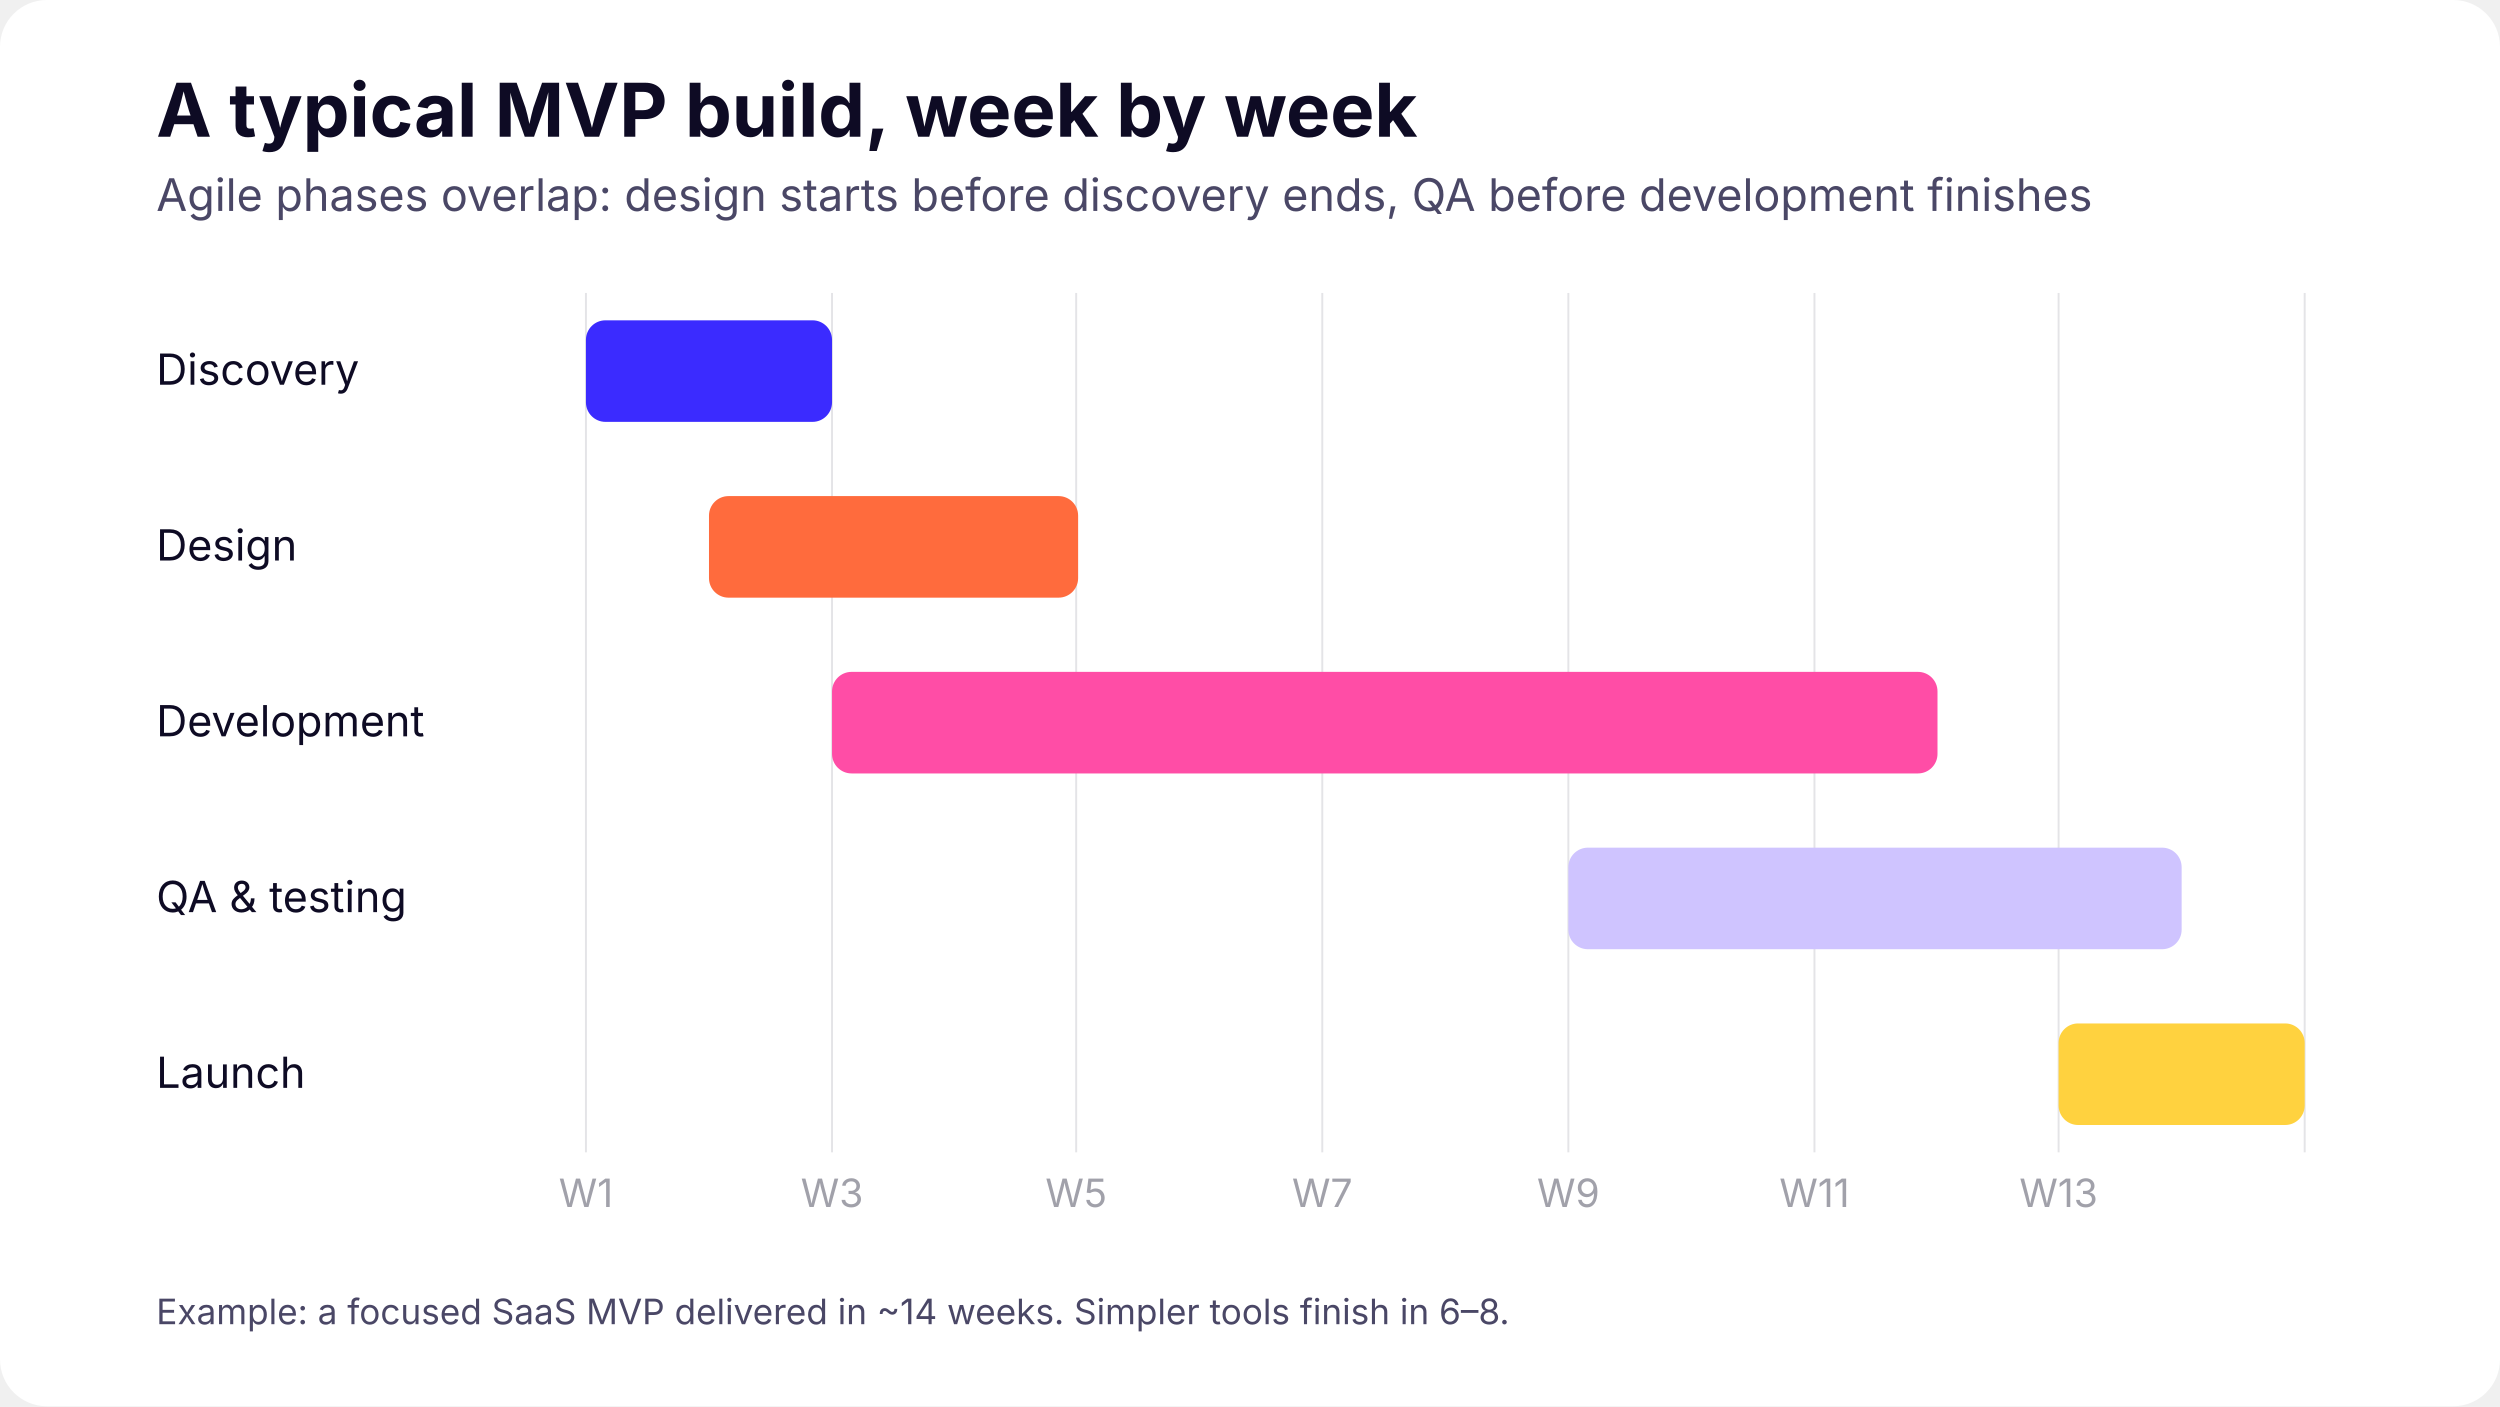
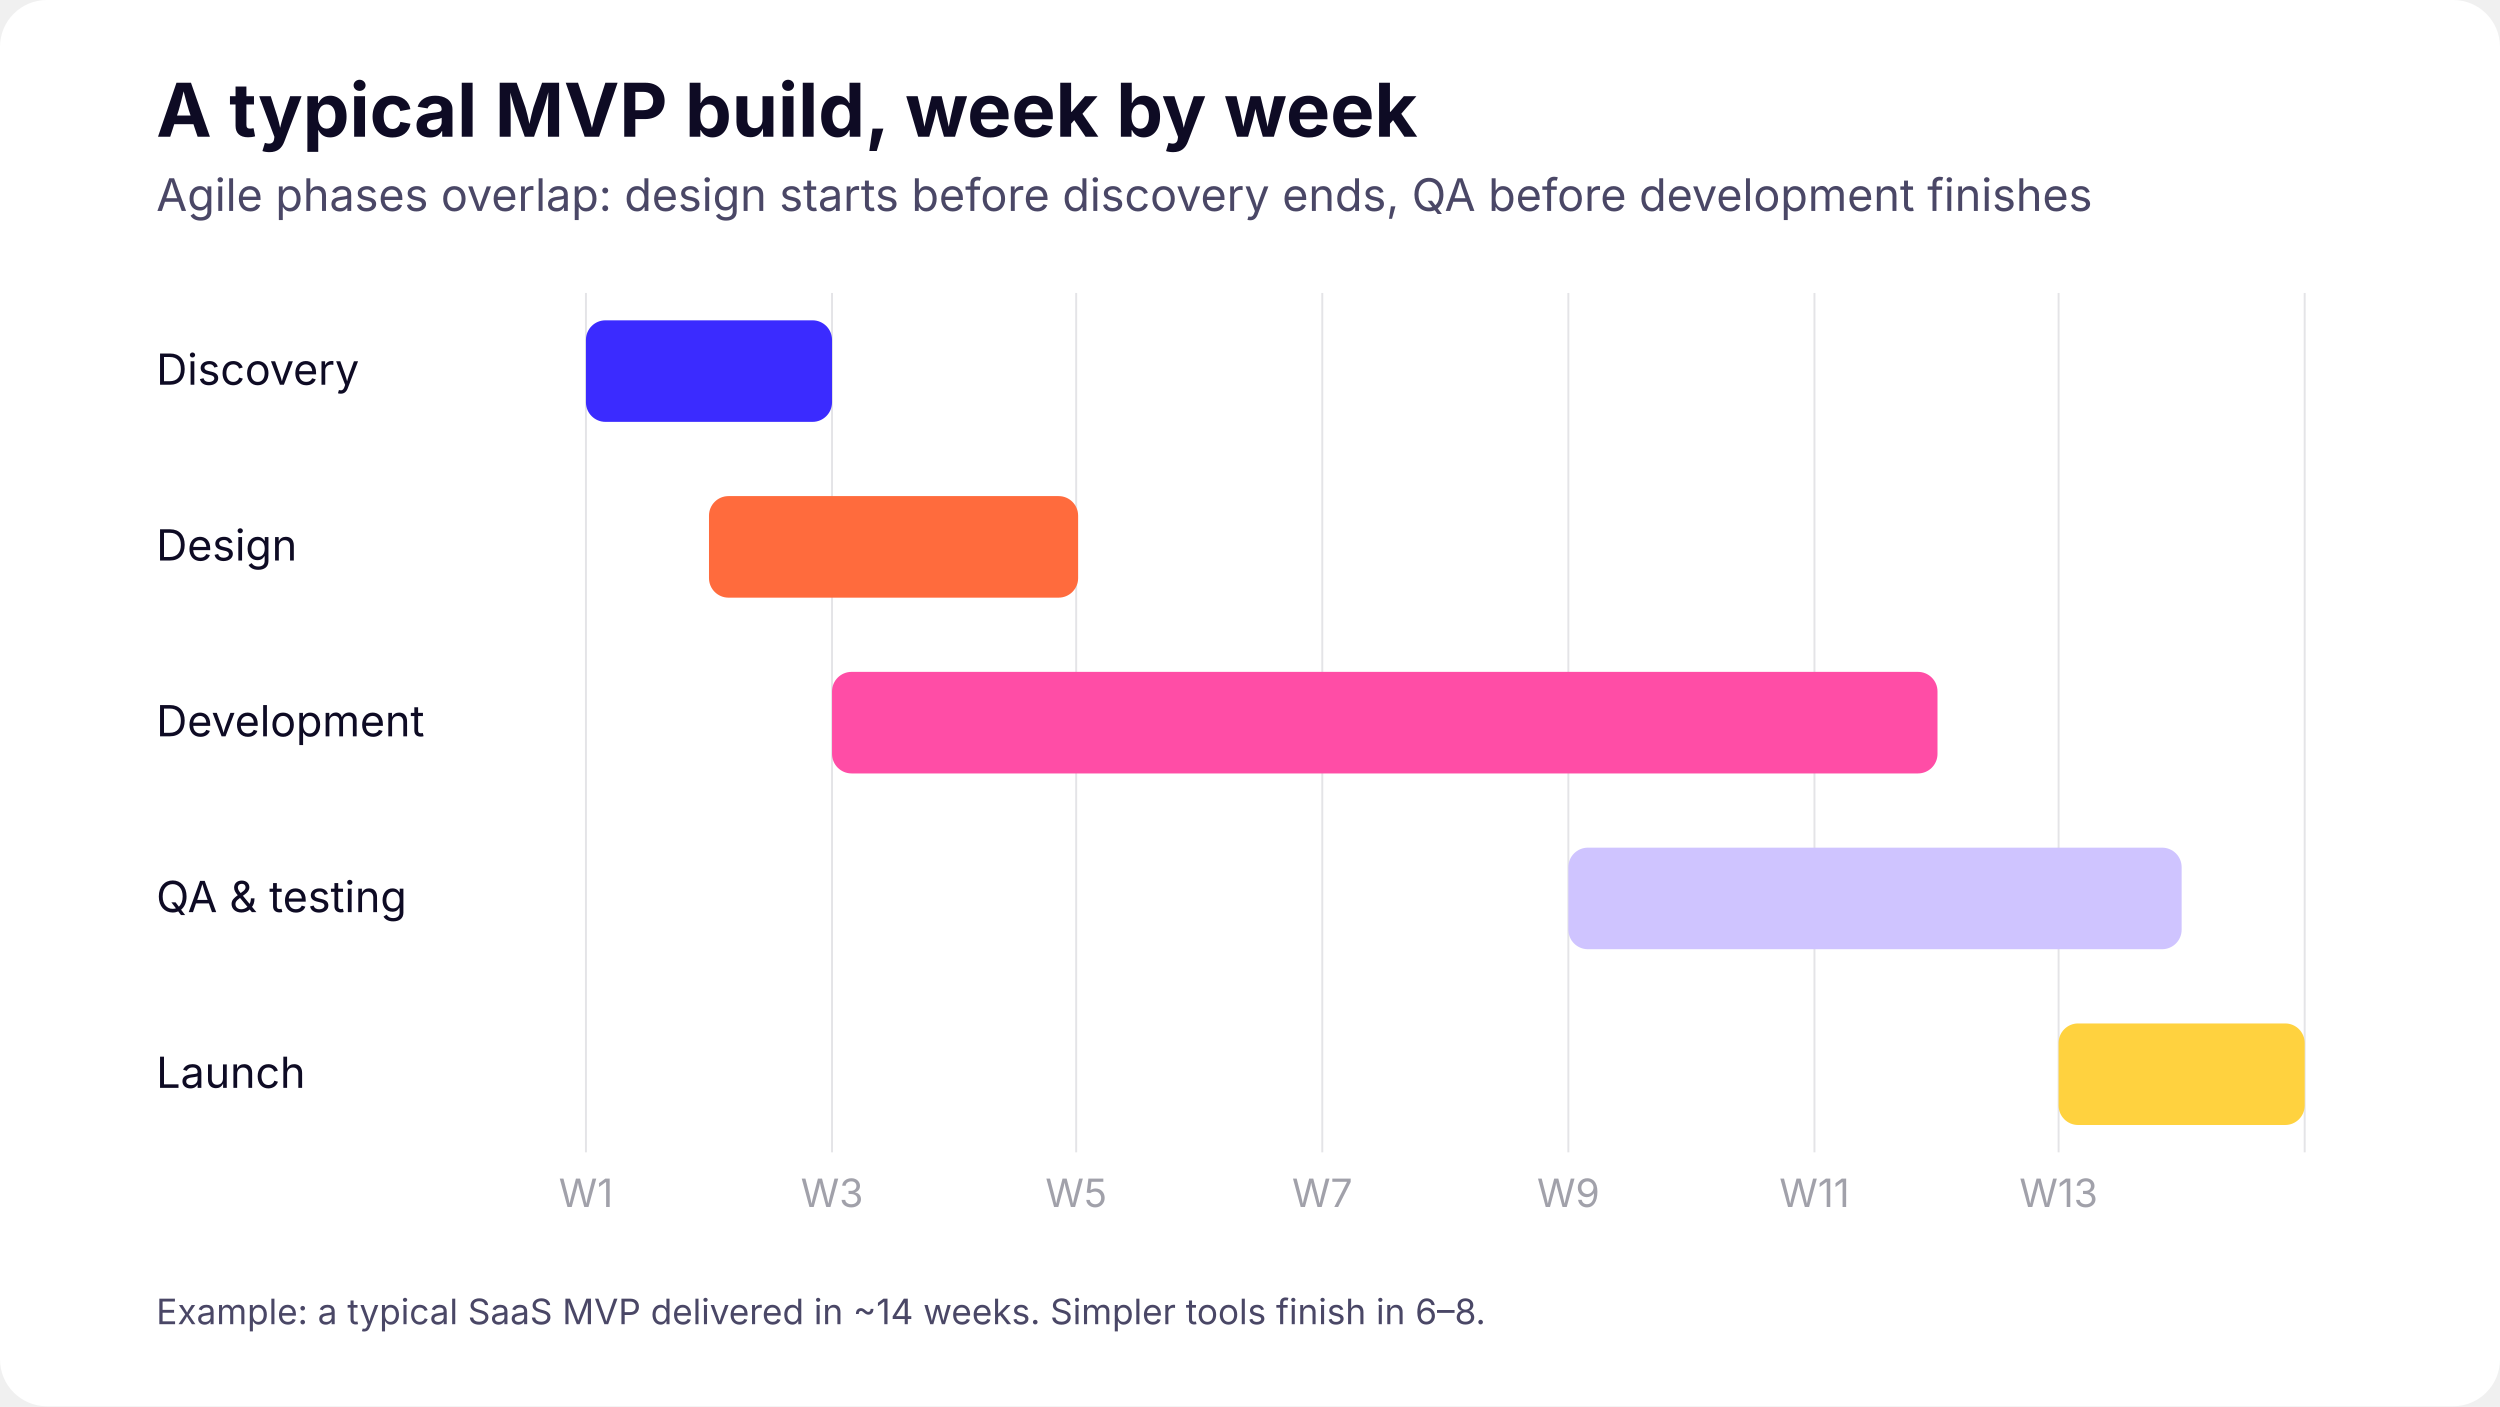
<svg xmlns="http://www.w3.org/2000/svg" viewBox="0 0 1280 720" font-family="Inter, Segoe UI, Helvetica, Arial, sans-serif">
  <rect width="1280" height="720" rx="24" fill="#ffffff" />
  <text x="80" y="70" font-size="38" font-weight="700" fill="#0e0b24">A typical MVP build, week by week</text>
  <text x="80" y="108" font-size="23" fill="#4a4766">Agile phases overlap: design starts before discovery ends, QA before development finishes</text>
  <g stroke="#e4e4e7" stroke-width="1">
    <line x1="300" y1="150" x2="300" y2="590" />
    <line x1="426" y1="150" x2="426" y2="590" />
    <line x1="551" y1="150" x2="551" y2="590" />
    <line x1="677" y1="150" x2="677" y2="590" />
    <line x1="803" y1="150" x2="803" y2="590" />
    <line x1="929" y1="150" x2="929" y2="590" />
    <line x1="1054" y1="150" x2="1054" y2="590" />
    <line x1="1180" y1="150" x2="1180" y2="590" />
  </g>
  <g font-size="22" fill="#0e0b24">
    <text x="80" y="197">Discovery</text>
    <text x="80" y="287">Design</text>
    <text x="80" y="377">Development</text>
    <text x="80" y="467">QA &amp; testing</text>
    <text x="80" y="557">Launch</text>
  </g>
  <g>
    <rect x="300" y="164" width="126" height="52" rx="10" fill="#3b2bff" />
    <rect x="363" y="254" width="189" height="52" rx="10" fill="#ff6b3d" />
    <rect x="426" y="344" width="566" height="52" rx="10" fill="#ff4da6" />
    <rect x="803" y="434" width="314" height="52" rx="10" fill="#cfc4ff" />
    <rect x="1054" y="524" width="126" height="52" rx="10" fill="#ffd23f" />
  </g>
  <g font-size="20" fill="#a1a1aa" text-anchor="middle">
    <text x="300" y="618">W1</text>
    <text x="426" y="618">W3</text>
    <text x="551" y="618">W5</text>
    <text x="677" y="618">W7</text>
    <text x="803" y="618">W9</text>
    <text x="929" y="618">W11</text>
    <text x="1054" y="618">W13</text>
  </g>
-   <text x="80" y="678" font-size="18" fill="#4a4766">Example: a focused SaaS MVP delivered in ~14 weeks. Simpler tools finish in 6–8.</text>
+   <text x="80" y="678" font-size="18" fill="#4a4766">Example: a typical SaaS MVP delivered in ~14 weeks. Simpler tools finish in 6–8.</text>
</svg>
